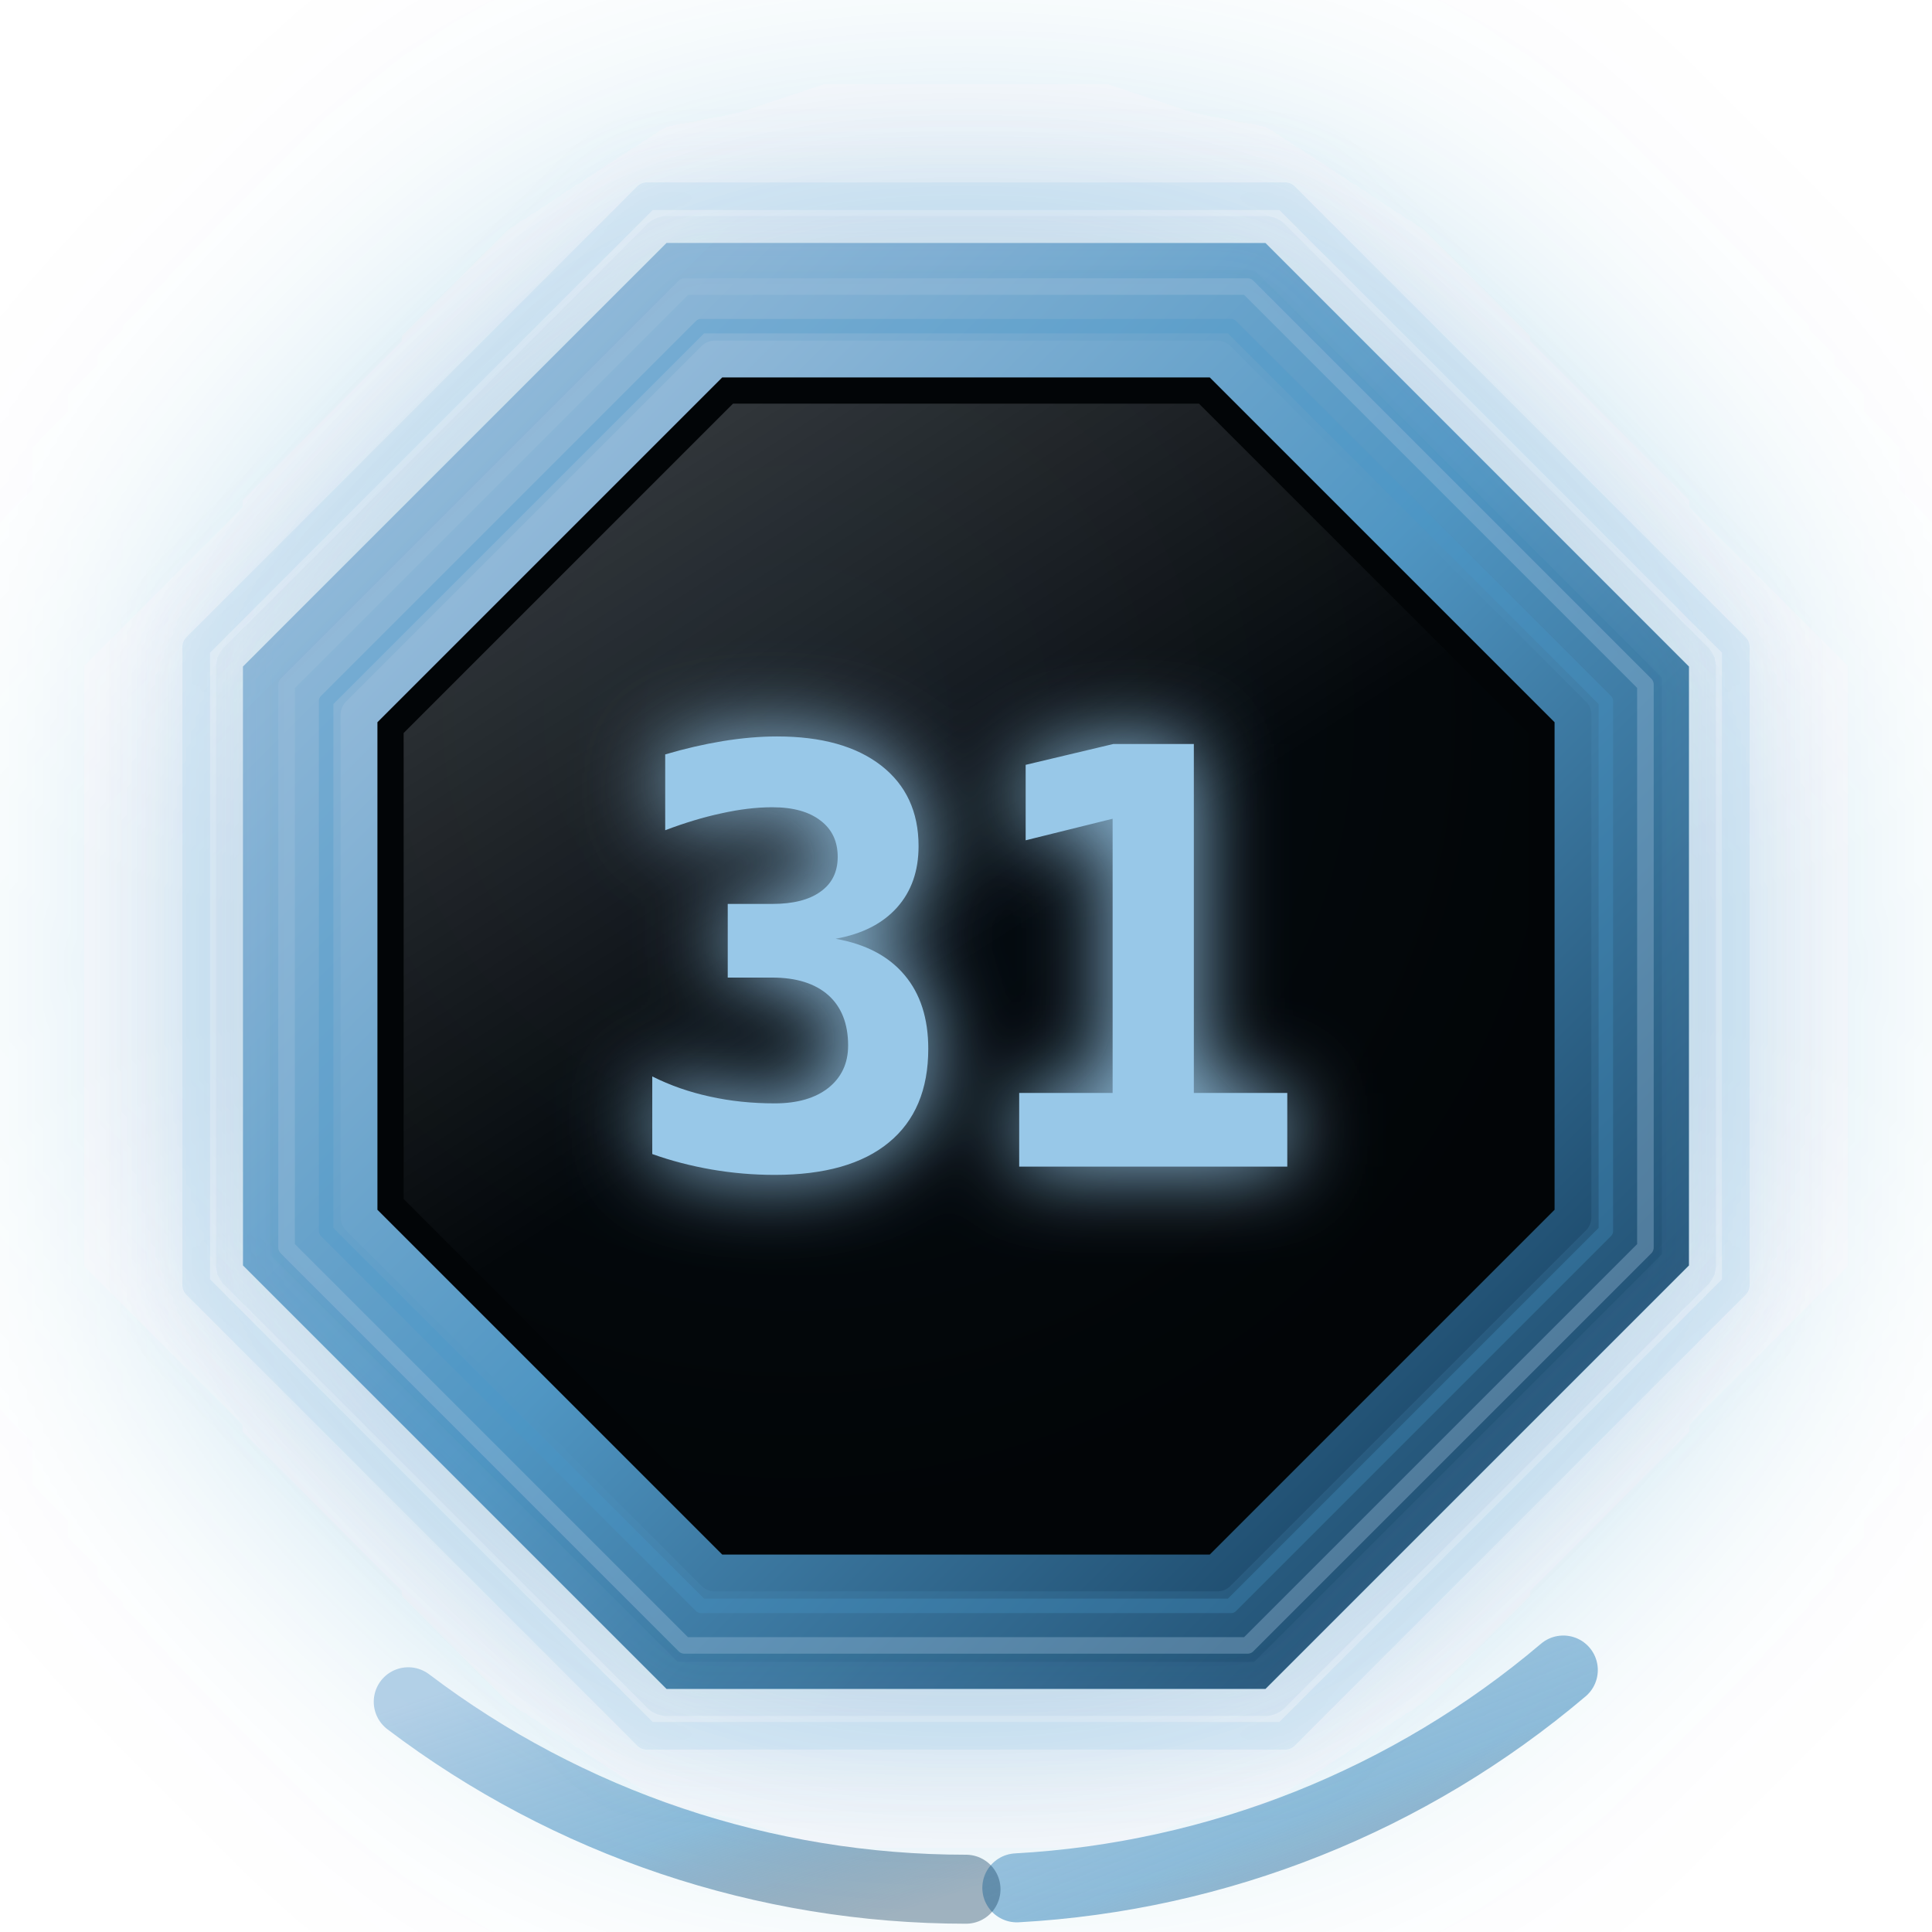
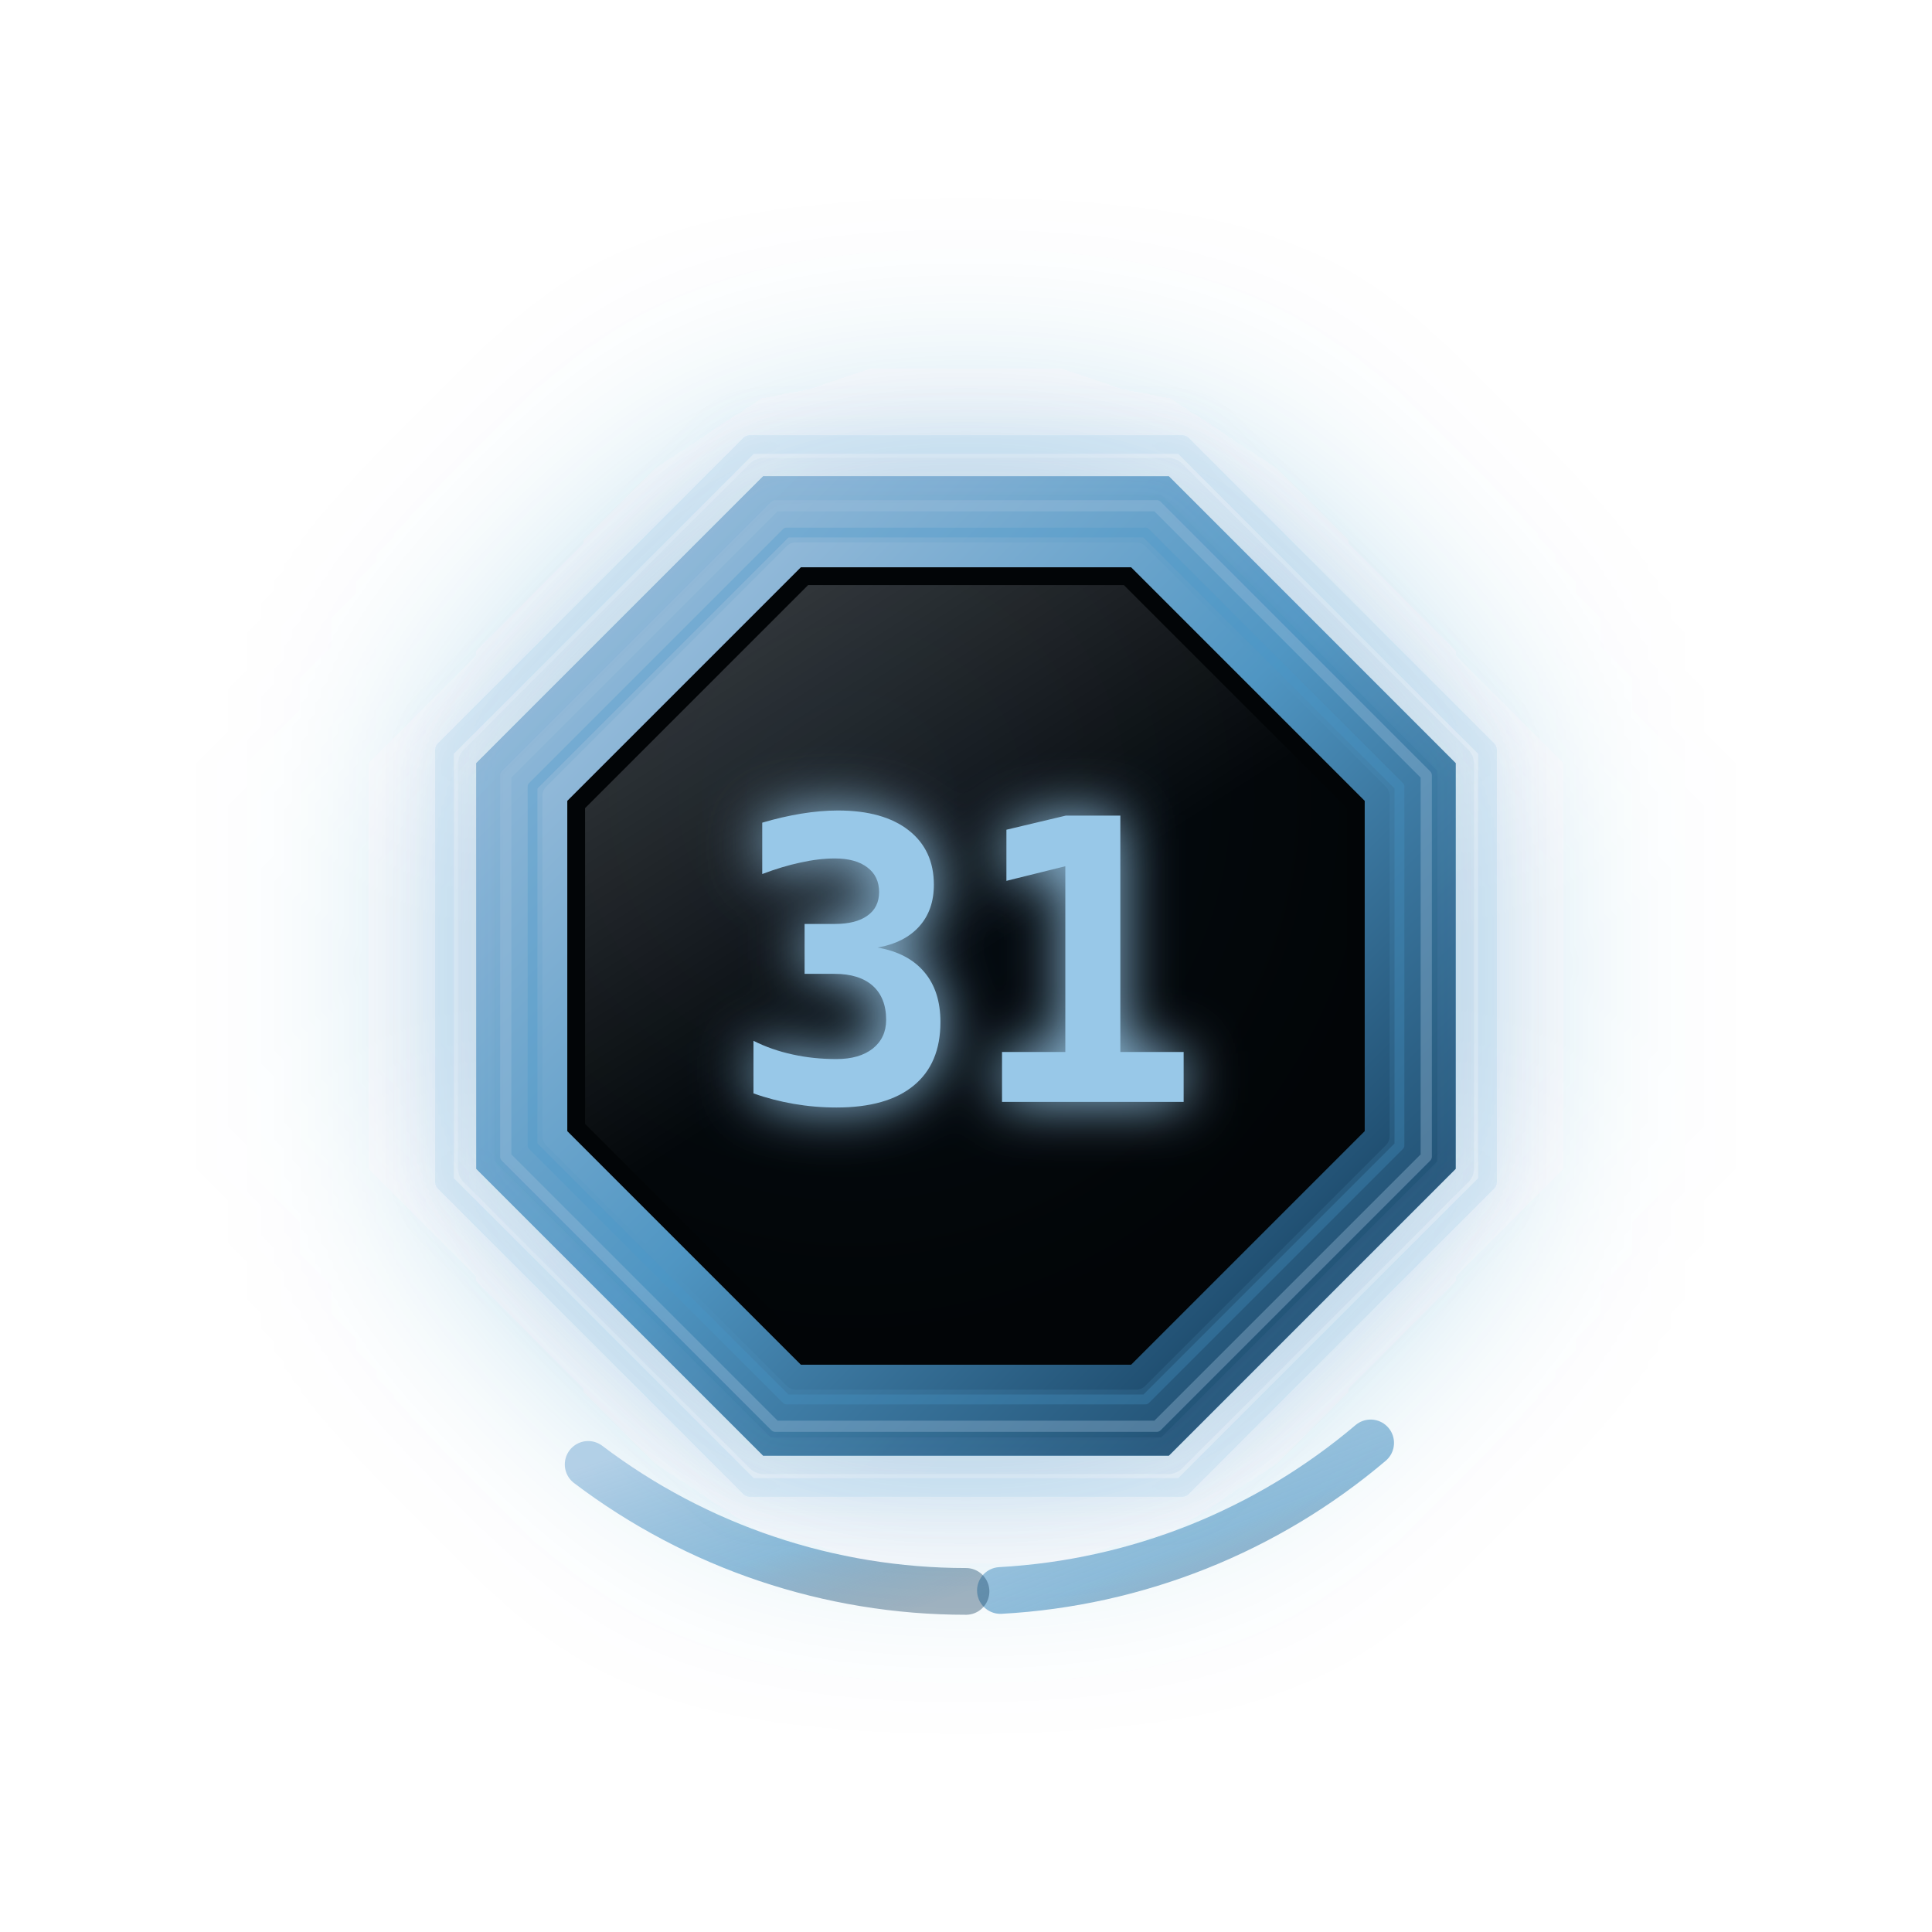
- <svg xmlns="http://www.w3.org/2000/svg" width="84" height="84" viewBox="0 0 84 84" overflow="visible" role="img" aria-label="Level 31 Badge">
+ <svg xmlns="http://www.w3.org/2000/svg" width="84" height="84" viewBox="-20 -20 124 124" overflow="visible" role="img" aria-label="Level 31 Badge">
  <defs>
    <radialGradient id="bglv31" cx="35%" cy="28%" r="72%">
      <stop offset="0%" stop-color="#050d14" />
      <stop offset="100%" stop-color="#020507" />
    </radialGradient>
    <linearGradient id="rimlv31" x1="5%" y1="5%" x2="95%" y2="95%">
      <stop offset="0%" stop-color="#9fc0dd" />
      <stop offset="50%" stop-color="#5096c3" />
      <stop offset="100%" stop-color="#164060" />
    </linearGradient>
    <linearGradient id="transRinglv31" x1="0%" y1="0%" x2="100%" y2="100%">
      <stop offset="0%" stop-color="#a1beda" />
      <stop offset="100%" stop-color="#5695c1" />
    </linearGradient>
    <linearGradient id="shlv31" x1="18%" y1="0%" x2="82%" y2="100%">
      <stop offset="0%" stop-color="white" stop-opacity="0.2" />
      <stop offset="50%" stop-color="white" stop-opacity="0" />
    </linearGradient>
    <filter id="gllv31" x="-40%" y="-40%" width="180%" height="180%">
      <feGaussianBlur stdDeviation="1.8" result="b" />
      <feMerge>
        <feMergeNode in="b" />
        <feMergeNode in="SourceGraphic" />
      </feMerge>
    </filter>
    <filter id="halolv31" x="-80%" y="-80%" width="360%" height="360%">
      <feGaussianBlur stdDeviation="8" result="b" />
      <feMerge>
        <feMergeNode in="b" />
        <feMergeNode in="SourceGraphic" />
      </feMerge>
    </filter>
    <linearGradient id="arclv31" x1="0%" y1="0%" x2="100%" y2="100%">
      <stop offset="0%" stop-color="#9dc2e0" stop-opacity="0.95" />
      <stop offset="60%" stop-color="#4f96c4" stop-opacity="0.80" />
      <stop offset="100%" stop-color="#164060" stop-opacity="0.50" />
    </linearGradient>
    <filter id="arBlurlv31" x="-60%" y="-60%" width="220%" height="220%">
      <feGaussianBlur stdDeviation="1.5" result="b" />
      <feMerge>
        <feMergeNode in="b" />
        <feMergeNode in="SourceGraphic" />
      </feMerge>
    </filter>
  </defs>
  <path d="M73.43,55.02L55.02,73.43L28.98,73.43L10.57,55.02L10.57,28.98L28.98,10.57L55.02,10.57L73.43,28.98Z" fill="#3080b8" fill-opacity="0.42" filter="url(#halolv31)" />
  <path d="M67.97,72.61 A40.14,40.14 0 0,1 44.21,82.08" fill="none" stroke="url(#arclv31)" stroke-width="3.0" stroke-opacity="0.78" stroke-linecap="round" />
  <path d="M42.00,82.14 A40.14,40.14 0 0,1 17.75,73.99" fill="none" stroke="url(#arclv31)" stroke-width="3.0" stroke-opacity="0.78" stroke-linecap="round" />
  <path d="M73.43,55.02L55.02,73.43L28.98,73.43L10.57,55.02L10.57,28.98L28.98,10.57L55.02,10.57L73.43,28.98Z" fill="url(#rimlv31)" />
  <path d="M68.39,52.93L52.93,68.39L31.07,68.39L15.61,52.93L15.61,31.07L31.07,15.61L52.93,15.61L68.39,31.07Z" fill="#020507" />
  <path d="M68.39,52.93L52.93,68.39L31.07,68.39L15.61,52.93L15.61,31.07L31.07,15.61L52.93,15.61L68.39,31.07Z" fill="none" stroke="url(#rimlv31)" stroke-width="1.60" stroke-linejoin="round" />
  <path d="M66.45,52.13L52.13,66.45L31.87,66.45L17.55,52.13L17.55,31.87L31.87,17.55L52.13,17.55L66.45,31.87Z" fill="url(#bglv31)" />
  <path d="M66.45,52.13L52.13,66.45L31.87,66.45L17.55,52.13L17.55,31.87L31.87,17.55L52.13,17.55L66.45,31.87Z" fill="url(#shlv31)" />
  <path d="M75.47,55.87L55.87,75.47L28.13,75.47L8.53,55.87L8.53,28.13L28.13,8.53L55.87,8.53L75.47,28.13Z" fill="none" stroke="#98c8e8" stroke-width="1.2" stroke-opacity="0.23" filter="url(#arBlurlv31)" stroke-linejoin="round" />
  <path d="M73.43,55.02L55.02,73.43L28.98,73.43L10.57,55.02L10.57,28.98L28.98,10.57L55.02,10.57L73.43,28.98Z" fill="none" stroke="url(#transRinglv31)" stroke-width="2.35" stroke-opacity="0.09" stroke-linejoin="round" />
  <path d="M71.54,54.24L54.24,71.54L29.76,71.54L12.46,54.24L12.46,29.76L29.76,12.46L54.24,12.46L71.54,29.76Z" fill="none" stroke="#a0c0dd" stroke-width="0.72" stroke-opacity="0.36" stroke-linejoin="round" />
  <path d="M69.82,53.52L53.52,69.82L30.48,69.82L14.18,53.52L14.18,30.48L30.48,14.18L53.52,14.18L69.82,30.48Z" fill="none" stroke="#4898c8" stroke-width="0.63" stroke-opacity="0.30" stroke-linejoin="round" />
  <text x="42.0" y="42.0" text-anchor="middle" dominant-baseline="central" font-family="Orbitron,monospace" font-weight="900" font-size="25.2" fill="#98c8e8" filter="url(#gllv31)">31</text>
</svg>
